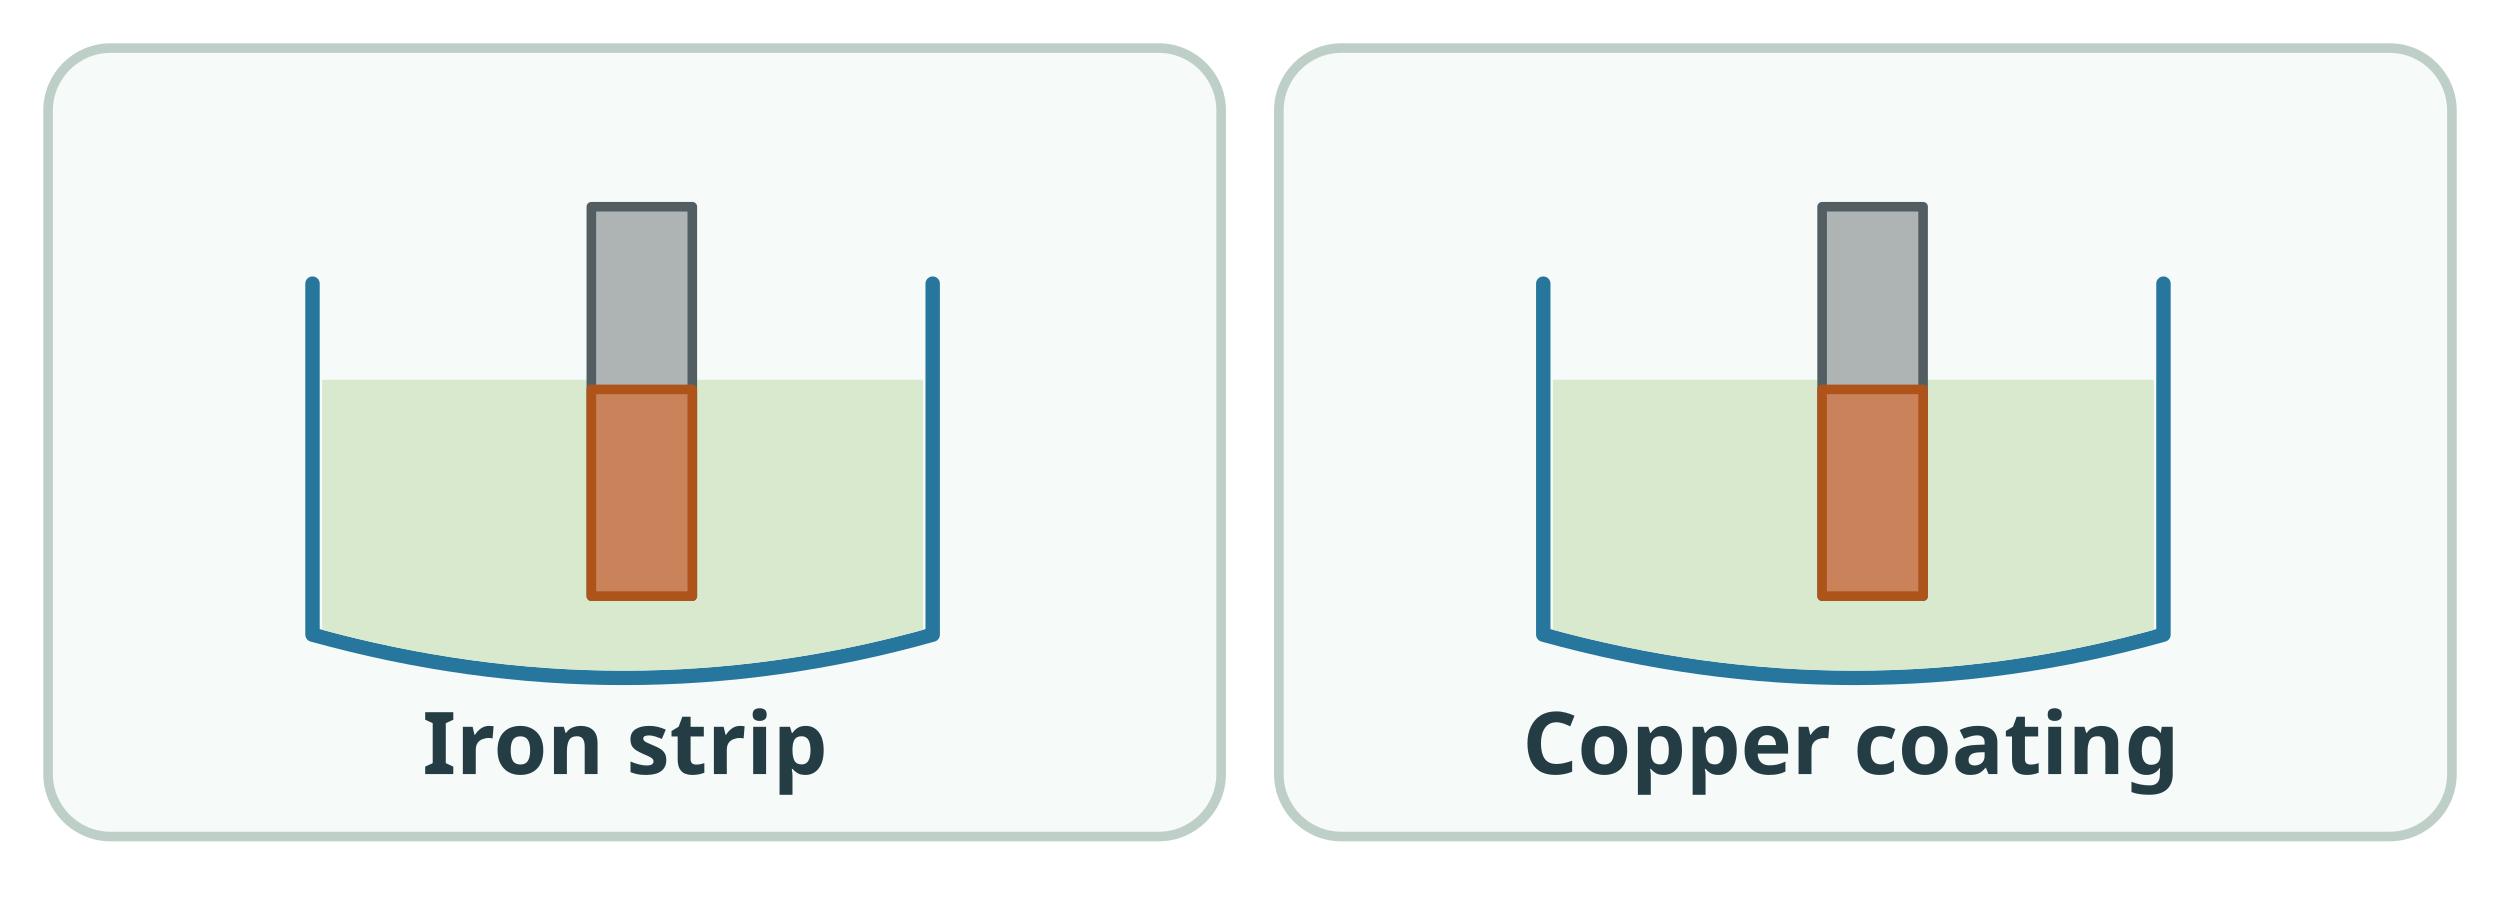
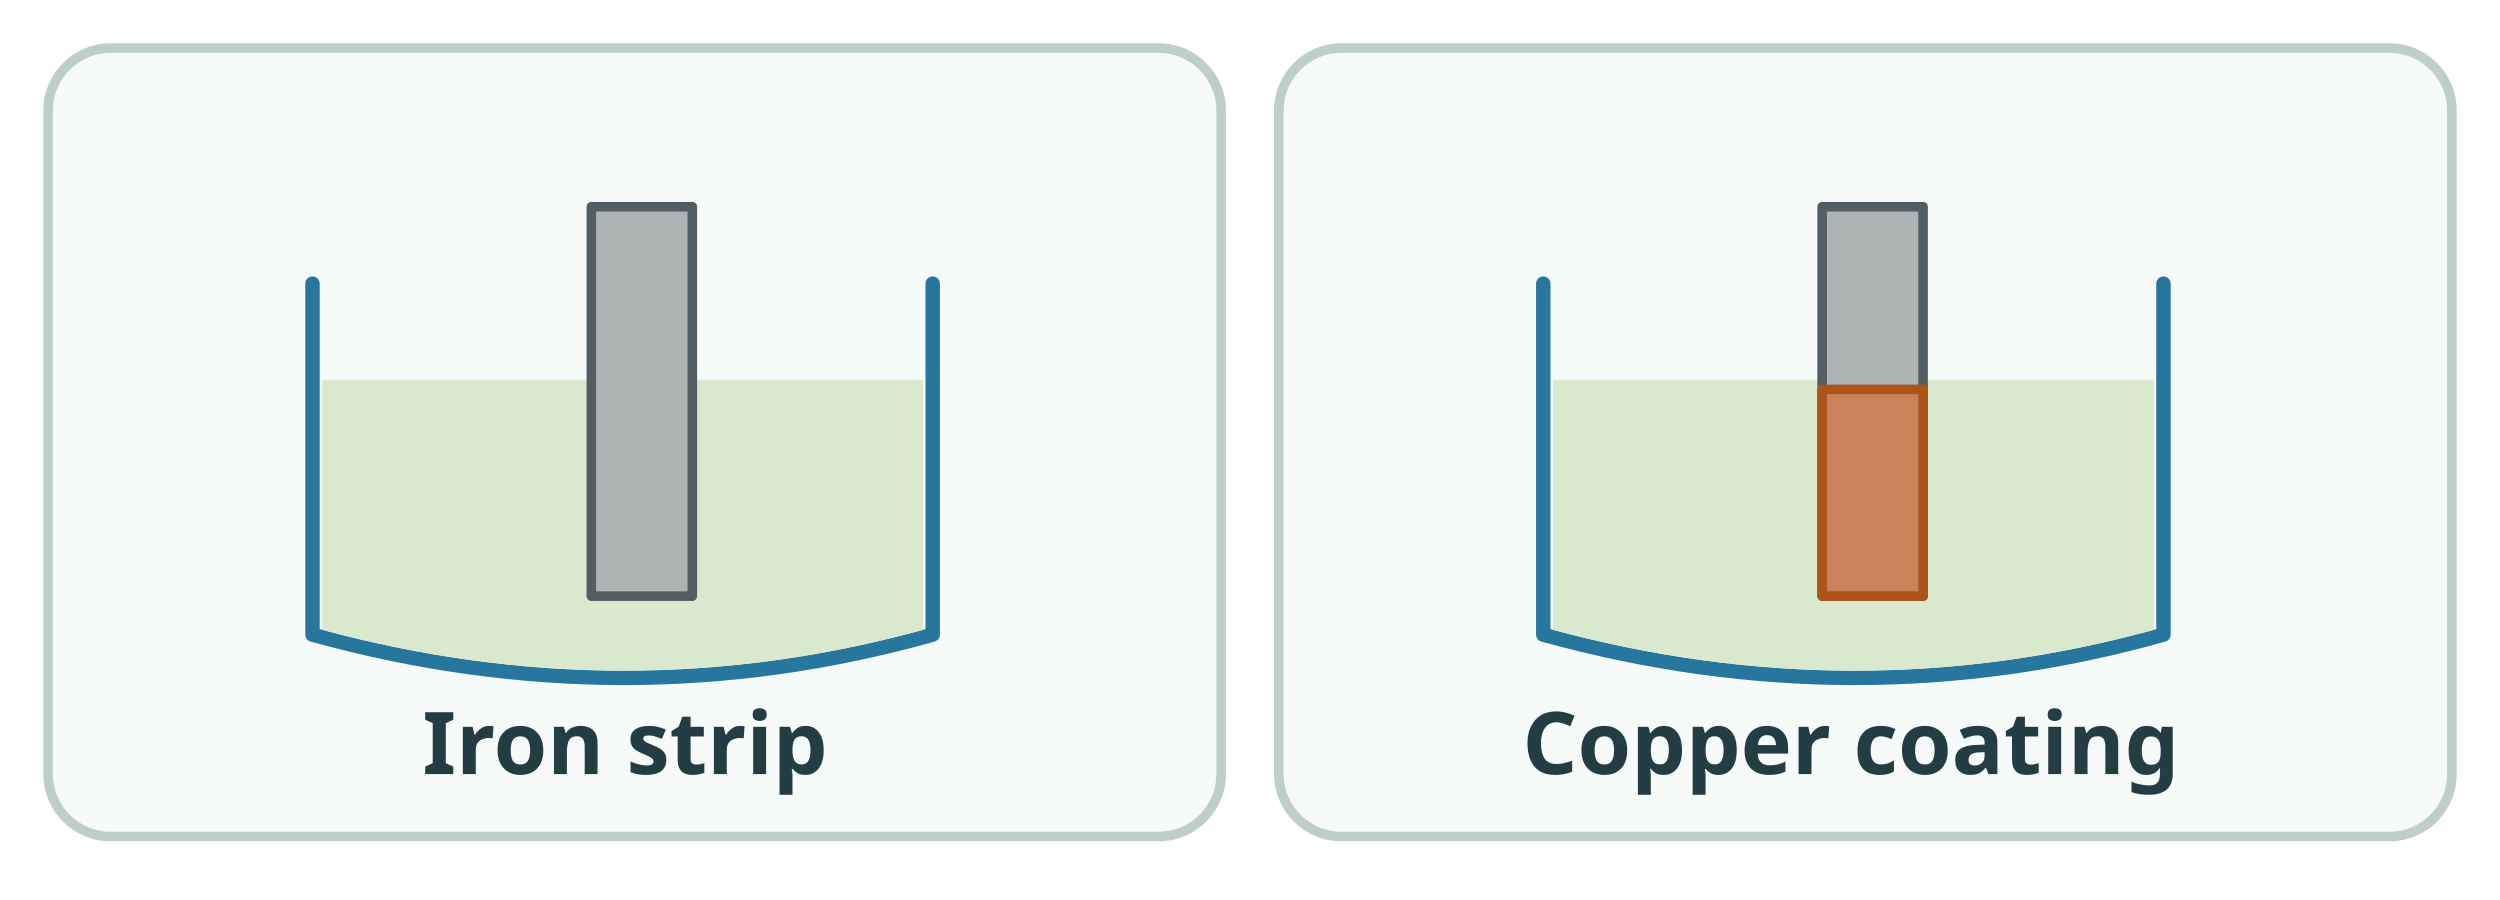
<svg xmlns="http://www.w3.org/2000/svg" viewBox="0 0 520 187" font-family="system-ui, sans-serif" fill="#243c43" stroke-linecap="round" stroke-linejoin="round">
  <rect x="10" y="10" width="244" height="164" rx="13" fill="#f6faf8" stroke="#becfc7" stroke-width="2" />
  <rect x="266" y="10" width="244" height="164" rx="13" fill="#f6faf8" stroke="#becfc7" stroke-width="2" />
  <g transform="translate(10 0)">
    <path d="M55 59V132Q120 150 184 132V59" fill="none" stroke="#26769d" stroke-width="3" />
    <path d="M57 79V131Q120 148 182 131V79Z" fill="#d9e9ce" stroke="none" stroke-width="0" />
    <path d="M113 43H134V124H113Z" fill="#adb4b3" stroke="#535e63" stroke-width="2" />
-     <path d="M113 81H134V124H113Z" fill="#ca825b" stroke="#ae541b" stroke-width="2" />
  </g>
  <g transform="translate(266 0)">
    <path d="M55 59V132Q120 150 184 132V59" fill="none" stroke="#26769d" stroke-width="3" />
    <path d="M57 79V131Q120 148 182 131V79Z" fill="#d9e9ce" stroke="none" stroke-width="0" />
    <path d="M113 43H134V124H113Z" fill="#adb4b3" stroke="#535e63" stroke-width="2" />
    <path d="M113 81H134V124H113Z" fill="#ca825b" stroke="#ae541b" stroke-width="2" />
  </g>
  <text x="130" y="161" text-anchor="middle" font-size="18" font-weight="650">Iron strip</text>
  <text x="385" y="161" text-anchor="middle" font-size="18" font-weight="650">Copper coating</text>
</svg>
